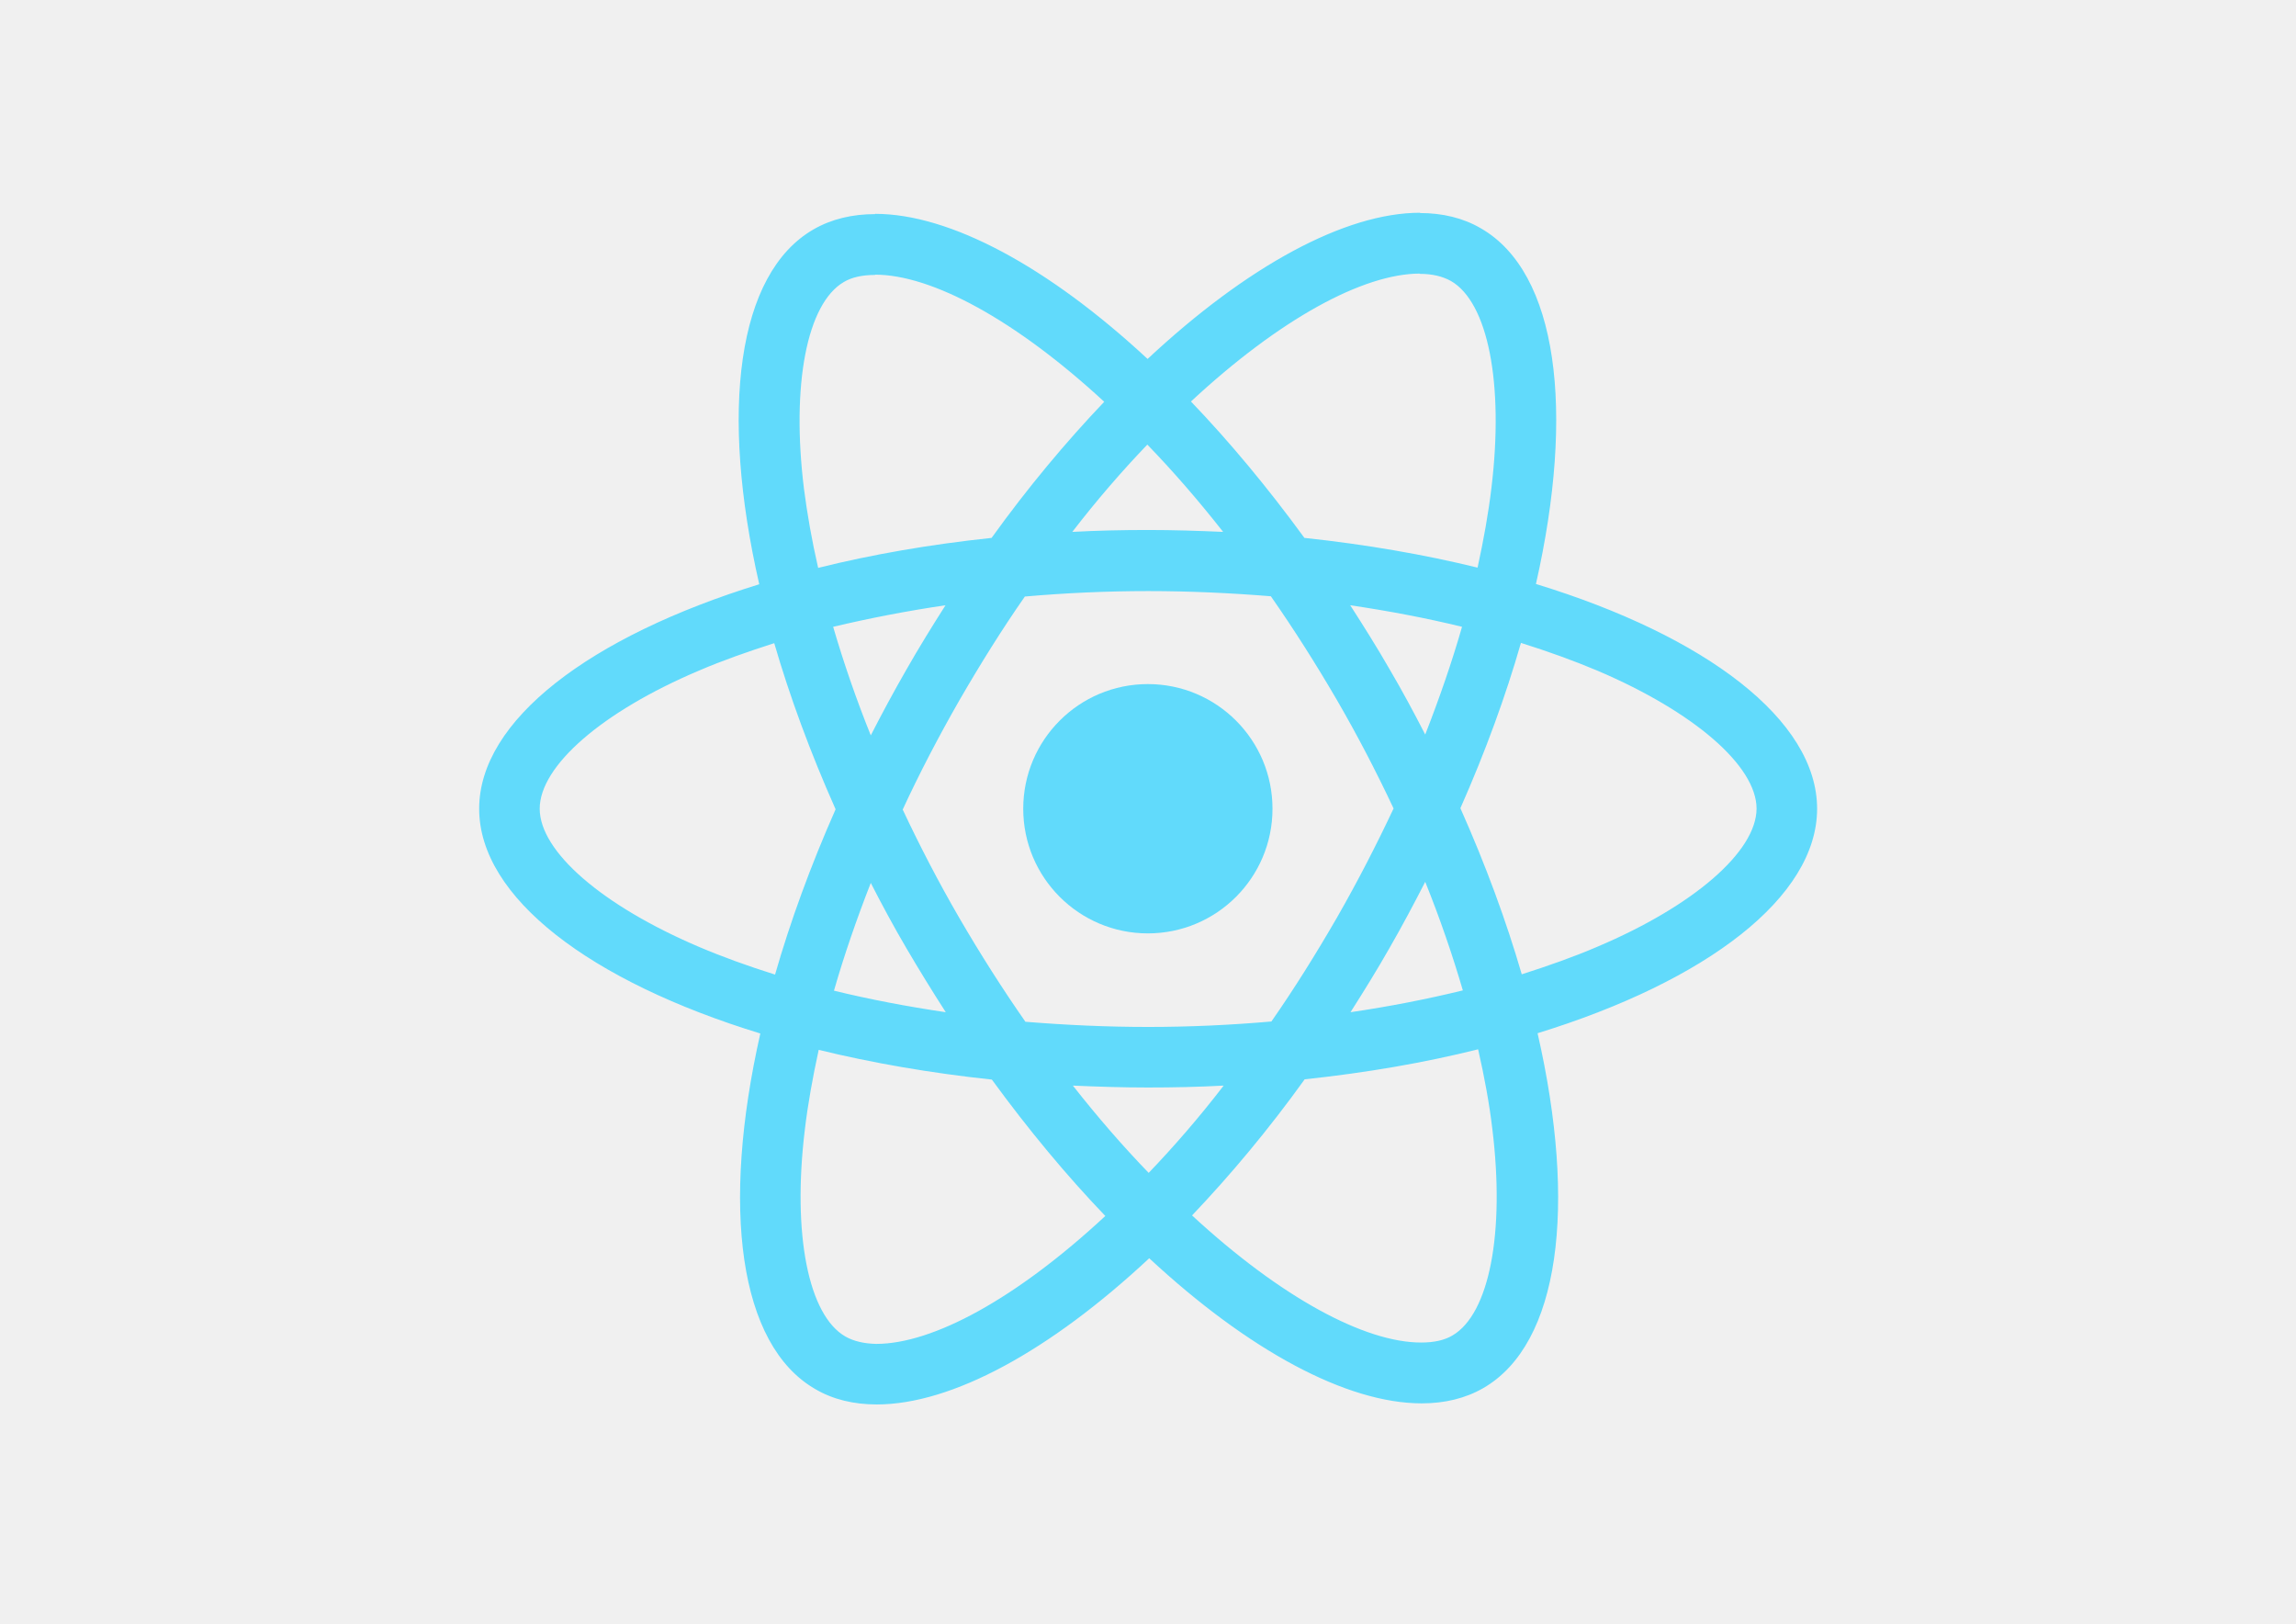
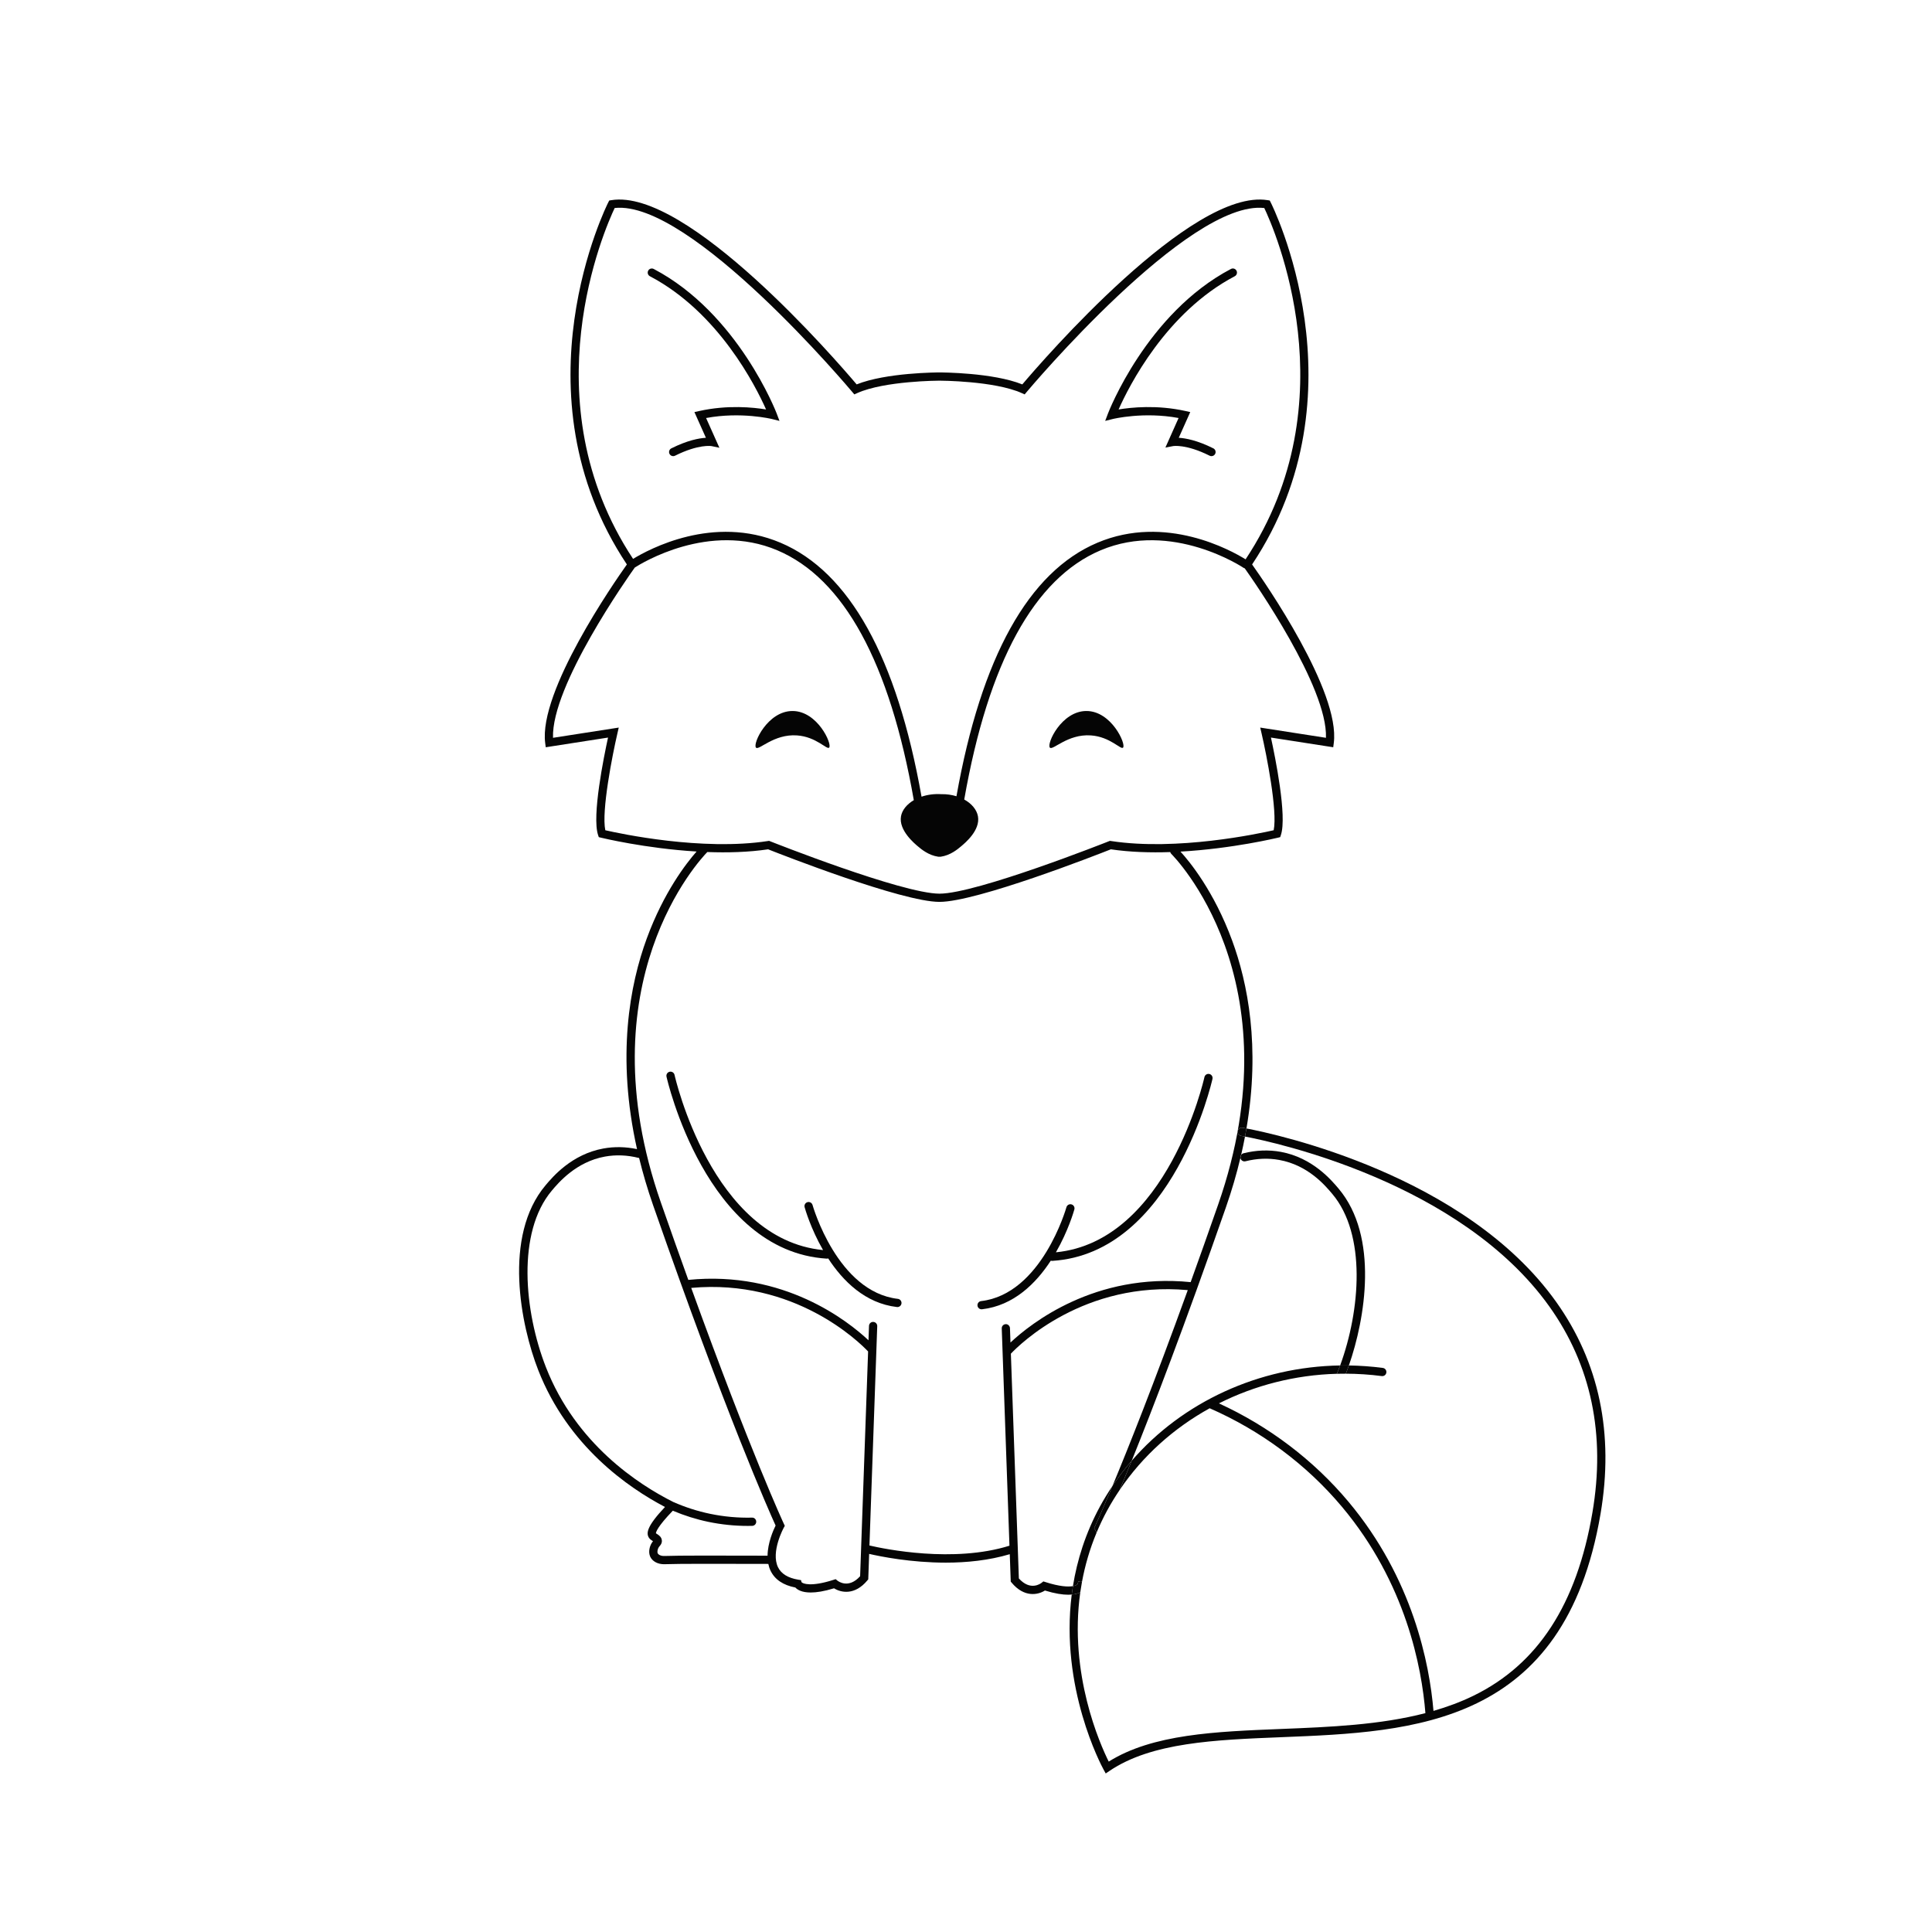
- <svg xmlns="http://www.w3.org/2000/svg" viewBox="0 0 841.9 595.3">
-   <g fill="#61DAFB">
-     <path d="M666.3 296.5c0-32.5-40.7-63.3-103.1-82.4 14.4-63.6 8-114.2-20.2-130.4-6.5-3.8-14.1-5.6-22.4-5.6v22.3c4.6 0 8.3.9 11.4 2.6 13.6 7.8 19.5 37.5 14.9 75.7-1.1 9.4-2.9 19.3-5.1 29.4-19.6-4.8-41-8.5-63.5-10.9-13.5-18.5-27.5-35.3-41.6-50 32.6-30.3 63.2-46.9 84-46.9V78c-27.5 0-63.5 19.6-99.9 53.6-36.4-33.8-72.4-53.2-99.9-53.2v22.3c20.7 0 51.4 16.5 84 46.6-14 14.7-28 31.4-41.3 49.9-22.6 2.4-44 6.1-63.6 11-2.3-10-4-19.7-5.2-29-4.7-38.2 1.1-67.9 14.6-75.8 3-1.8 6.9-2.6 11.5-2.6V78.5c-8.4 0-16 1.8-22.6 5.6-28.1 16.2-34.4 66.7-19.9 130.1-62.2 19.2-102.7 49.9-102.7 82.3 0 32.5 40.7 63.3 103.1 82.4-14.4 63.6-8 114.2 20.2 130.4 6.5 3.8 14.1 5.6 22.5 5.6 27.5 0 63.5-19.6 99.9-53.6 36.4 33.8 72.4 53.2 99.9 53.2 8.4 0 16-1.8 22.6-5.6 28.1-16.2 34.4-66.7 19.9-130.1 62-19.1 102.5-49.9 102.5-82.3zm-130.2-66.7c-3.7 12.9-8.3 26.2-13.5 39.5-4.1-8-8.4-16-13.1-24-4.6-8-9.5-15.8-14.4-23.4 14.2 2.1 27.9 4.7 41 7.9zm-45.8 106.5c-7.8 13.5-15.8 26.3-24.1 38.2-14.9 1.3-30 2-45.2 2-15.1 0-30.2-.7-45-1.9-8.3-11.9-16.4-24.6-24.2-38-7.6-13.1-14.5-26.4-20.8-39.8 6.2-13.4 13.2-26.8 20.7-39.9 7.8-13.5 15.8-26.3 24.1-38.2 14.9-1.3 30-2 45.2-2 15.1 0 30.2.7 45 1.9 8.3 11.9 16.4 24.6 24.2 38 7.6 13.1 14.5 26.4 20.8 39.8-6.3 13.4-13.2 26.8-20.7 39.9zm32.3-13c5.4 13.4 10 26.8 13.8 39.8-13.1 3.2-26.9 5.9-41.2 8 4.9-7.7 9.8-15.6 14.4-23.7 4.6-8 8.9-16.1 13-24.1zM421.2 430c-9.3-9.6-18.6-20.3-27.8-32 9 .4 18.2.7 27.5.7 9.4 0 18.7-.2 27.8-.7-9 11.7-18.3 22.4-27.5 32zm-74.4-58.9c-14.2-2.1-27.9-4.7-41-7.9 3.7-12.9 8.3-26.2 13.5-39.5 4.1 8 8.4 16 13.1 24 4.7 8 9.5 15.8 14.4 23.4zM420.7 163c9.3 9.6 18.6 20.3 27.8 32-9-.4-18.2-.7-27.5-.7-9.4 0-18.7.2-27.8.7 9-11.7 18.3-22.4 27.5-32zm-74 58.9c-4.9 7.7-9.8 15.6-14.4 23.7-4.6 8-8.9 16-13 24-5.4-13.4-10-26.8-13.8-39.8 13.1-3.1 26.9-5.8 41.2-7.9zm-90.5 125.2c-35.4-15.1-58.3-34.9-58.3-50.6 0-15.7 22.9-35.6 58.3-50.6 8.6-3.7 18-7 27.7-10.1 5.7 19.6 13.2 40 22.5 60.9-9.2 20.8-16.6 41.1-22.2 60.6-9.9-3.1-19.3-6.5-28-10.2zM310 490c-13.6-7.8-19.5-37.5-14.9-75.7 1.1-9.4 2.9-19.3 5.1-29.4 19.6 4.8 41 8.5 63.5 10.9 13.5 18.5 27.5 35.3 41.6 50-32.6 30.3-63.2 46.9-84 46.9-4.5-.1-8.3-1-11.3-2.7zm237.2-76.2c4.7 38.2-1.1 67.9-14.6 75.8-3 1.8-6.9 2.6-11.5 2.6-20.7 0-51.4-16.5-84-46.6 14-14.7 28-31.4 41.3-49.9 22.6-2.4 44-6.1 63.6-11 2.3 10.1 4.1 19.8 5.2 29.1zm38.5-66.7c-8.6 3.7-18 7-27.7 10.1-5.7-19.6-13.2-40-22.5-60.9 9.2-20.8 16.6-41.1 22.2-60.6 9.9 3.1 19.3 6.5 28.1 10.2 35.4 15.1 58.3 34.9 58.3 50.6-.1 15.7-23 35.6-58.4 50.6zM320.8 78.4z" />
-     <circle cx="420.9" cy="296.5" r="45.7" />
-     <path d="M520.5 78.1z" />
+ <svg xmlns="http://www.w3.org/2000/svg" version="1.1" x="0px" y="0px" viewBox="0 0 500 500" style="enable-background:new 0 0 500 500;" xml:space="preserve">
+   <g id="BACKGROUND">
+     <rect style="fill:#FFFFFF;" width="500" height="500" />
+   </g>
+   <g id="OBJECTS">
+     <g>
+       <path style="fill:#050505;" d="M214.588,193.48c-0.584,0.637-3.312-2.809-8.336-3.158c-6.024-0.418-9.873,3.998-10.609,3.158    c-0.893-1.019,3.027-9.49,9.473-9.473C211.587,184.024,215.411,192.583,214.588,193.48z" />
+       <path style="fill:#050505;" d="M290.65,193.48c-0.584,0.637-3.312-2.809-8.336-3.158c-6.024-0.418-9.873,3.998-10.609,3.158    c-0.893-1.019,3.027-9.49,9.473-9.473C287.648,184.024,291.473,192.583,290.65,193.48z" />
+       <g>
+         <path style="fill:none;" d="M346.83,353.379c5.251-14.341,6.801-33.908-2.028-44.387c-1.877-2.228-6.274-7.445-13.73-8.799     c-2.847-0.518-5.788-0.403-8.741,0.342c-0.569,0.144-1.148-0.202-1.293-0.773c-0.013-0.049-0.002-0.097-0.007-0.147     c-0.986,4.136-2.226,8.426-3.778,12.875c-10.784,30.912-18.984,52.22-24.373,65.558     C306.069,362.809,325.832,353.707,346.83,353.379z" />
+       </g>
+       <g>
+         <path style="fill:#050505;" d="M305.015,108.181l-3.409,7.646l2-0.377c0.035-0.005,3.318-0.578,9.451,2.488     c0.153,0.076,0.315,0.112,0.475,0.112c0.391,0,0.766-0.215,0.954-0.589c0.263-0.526,0.05-1.166-0.476-1.429     c-4.144-2.072-7.164-2.629-8.948-2.737l2.974-6.65l-1.274-0.283c-7.356-1.634-14.045-0.93-17.269-0.394     c2.645-5.961,12.258-25.123,30.064-34.479c0.521-0.274,0.722-0.917,0.447-1.438c-0.272-0.52-0.916-0.721-1.437-0.447     c-21.851,11.481-31.732,37.165-31.828,37.423l-0.717,1.902l1.971-0.493C288.074,108.415,295.949,106.495,305.015,108.181z" />
+         <path style="fill:#050505;" d="M168.194,71.49c17.79,9.347,27.415,28.516,30.064,34.479c-3.228-0.537-9.916-1.24-17.269,0.394     l-1.274,0.283l2.975,6.65c-1.784,0.108-4.805,0.665-8.948,2.737c-0.526,0.263-0.74,0.903-0.476,1.429     c0.187,0.373,0.563,0.589,0.954,0.589c0.16,0,0.322-0.036,0.475-0.112c6.13-3.065,9.419-2.494,9.439-2.49l2.045,0.431     l-3.443-7.697c9.048-1.682,16.941,0.235,17.024,0.255l1.969,0.49l-0.716-1.899c-0.097-0.258-9.978-25.942-31.828-37.423     c-0.52-0.274-1.165-0.073-1.438,0.447C167.474,70.572,167.674,71.216,168.194,71.49z" />
+         <path style="fill:#050505;" d="M273.27,324.095c3.195-5.555,4.649-10.644,4.773-11.092c0.157-0.567-0.176-1.152-0.742-1.311     c-0.566-0.155-1.155,0.175-1.311,0.742c-0.062,0.225-6.415,22.466-22.081,24.288c-0.585,0.068-1.003,0.596-0.935,1.181     c0.062,0.543,0.523,0.942,1.057,0.942c0.041,0,0.082-0.002,0.124-0.007c8.214-0.954,13.981-6.732,17.793-12.584     c0.102,0.032,0.206,0.061,0.317,0.061c0.022,0,0.045-0.001,0.068-0.002c31.284-1.955,41.357-46.651,41.456-47.101     c0.125-0.575-0.24-1.142-0.814-1.267c-0.581-0.125-1.142,0.239-1.268,0.813C311.613,279.188,302.11,321.284,273.27,324.095z" />
+         <path style="fill:#050505;" d="M324.043,146.081c29.581-44.438,5.062-93.223,4.81-93.713l-0.246-0.477l-0.529-0.086     c-19.629-3.212-58.37,41.613-63.504,47.676c-7.643-3.058-20.858-3.095-21.436-3.095c-0.577,0-13.793,0.036-21.436,3.095     c-5.133-6.063-43.827-50.899-63.504-47.676l-0.529,0.086l-0.246,0.477c-0.252,0.49-24.77,49.276,4.811,93.713     c-3.292,4.631-22.893,32.875-21.136,46.228l0.142,1.081l16.118-2.507c-1.083,4.959-4.211,20.313-2.578,25.212l0.186,0.557     l0.57,0.14c0.166,0.041,11.482,2.785,24.741,3.581c-2.634,2.993-8.482,10.498-12.877,22.456     c-4.409,11.997-7.919,30.525-2.538,54.56c-2.932-0.618-5.854-0.675-8.697-0.16c-8.214,1.493-13.128,7.328-14.978,9.524     c-11.1,13.173-6.41,36.272-1.889,47.844c7.684,19.665,23.327,30.445,32.799,35.409c-4.744,5.026-4.847,6.763-4.21,7.871     c0.26,0.452,0.675,0.714,1.009,0.922c0.031,0.02,0.066,0.042,0.101,0.065c-0.165,0.2-0.371,0.475-0.554,0.866     c-0.188,0.401-0.757,1.812-0.174,3.116c0.543,1.214,1.93,1.973,3.574,1.973c0.076,0,0.153-0.002,0.23-0.005     c3.203-0.136,15.046-0.103,22.122-0.082c2.086,0.006,3.685,0.01,4.643,0.009c0.128,0.612,0.318,1.212,0.595,1.784     c1.097,2.263,3.251,3.716,6.408,4.324c0.511,0.562,1.626,1.289,3.969,1.289c1.475,0,3.439-0.288,6.044-1.087     c1.808,1.141,5.358,1.873,8.615-2.035l0.234-0.281l0.234-6.589c3.005,0.692,10.818,2.264,19.839,2.264     c5.348,0,11.115-0.567,16.551-2.186l0.239,6.725l0.012,0.364l0.233,0.28c3.259,3.912,6.809,3.175,8.615,2.035     c2.607,0.799,4.569,1.088,6.044,1.087c0.323,0,0.617-0.016,0.895-0.042c0.092-0.726,0.193-1.453,0.311-2.186     c-1.224,0.22-3.44,0.133-7.11-1.049l-0.55-0.17l-0.446,0.356c-0.298,0.236-2.933,2.164-5.889-1.126l-2.066-58.169     c2.3-2.426,19.009-18.884,45.779-16.446c-8.946,24.711-15.505,41.131-19.481,50.663c1.527-2.274,3.188-4.442,4.968-6.499     c5.389-13.338,13.589-34.645,24.373-65.558c1.552-4.449,2.792-8.739,3.778-12.875c-0.027-0.258,0.03-0.505,0.17-0.71     c0.375-1.613,0.706-3.2,1.003-4.763c-0.613-0.117-0.963-0.176-1.004-0.183c-0.58-0.095-0.975-0.643-0.88-1.223     c0.095-0.579,0.632-0.973,1.223-0.88c0.042,0.007,0.404,0.068,1.039,0.189c3.617-21.169,0.336-37.646-3.704-48.638     c-4.693-12.767-11.048-20.468-13.372-23.01c13.471-0.757,25.068-3.565,25.235-3.606l0.57-0.14l0.185-0.557     c1.633-4.898-1.495-20.252-2.577-25.212l16.119,2.507l0.141-1.081C346.936,178.957,327.335,150.713,324.043,146.081z      M159.079,53.833c19.644-2.191,61.078,47.115,61.497,47.618l0.517,0.62l0.737-0.331c7.075-3.185,21.166-3.224,21.307-3.224     c0.141,0,14.233,0.039,21.308,3.224l0.736,0.331l0.518-0.62c0.42-0.503,41.871-49.808,61.497-47.617     c2.458,5.161,22.342,49.918-4.841,90.924c-3.696-2.298-20.671-11.783-38.349-4.301c-17.807,7.535-30.073,29.614-36.475,65.613     c-1.193-0.366-2.52-0.568-3.94-0.54c-1.874-0.112-3.602,0.145-5.098,0.652c-6.397-36.066-18.671-58.182-36.496-65.725     c-17.399-7.362-34.107,1.702-38.156,4.183C136.795,103.694,156.626,58.993,159.079,53.833z M198.643,402.613     c-1.003,0-2.595-0.005-4.442-0.011c-7.092-0.021-18.966-0.053-22.219,0.084c-0.92,0.045-1.598-0.327-1.769-0.709     c-0.169-0.379,0.002-1.01,0.158-1.342c0.106-0.227,0.223-0.363,0.358-0.521c0.237-0.277,0.595-0.696,0.565-1.376     c-0.042-0.971-0.808-1.454-1.265-1.741c-0.086-0.054-0.205-0.129-0.277-0.183c0.01-0.294,0.336-1.654,4.37-5.842     c2.977,1.253,6.071,2.234,9.231,2.89c3.338,0.692,6.75,1.042,10.161,1.042c0.385,0,0.771-0.005,1.156-0.013     c0.588-0.014,1.054-0.501,1.04-1.09c-0.013-0.588-0.493-1.079-1.09-1.04c-3.63,0.089-7.279-0.247-10.835-0.985     c-3.275-0.678-6.477-1.715-9.54-3.062c-9.02-4.521-25.206-15.034-32.964-34.893c-5.641-14.437-7.567-34.895,1.533-45.695     c1.715-2.036,6.271-7.446,13.73-8.8c2.846-0.519,5.788-0.402,8.742,0.342c0.038,0.009,0.074,0,0.112,0.005     c0.961,3.94,2.153,8.018,3.626,12.24c19.042,54.583,30.036,79.245,31.7,82.897C200.122,396.027,198.678,399.292,198.643,402.613z      M222.598,407.921c-2.958,3.291-5.591,1.366-5.883,1.133l-0.449-0.369l-0.553,0.178c-5.822,1.874-7.988,0.997-8.292,0.578     l-0.114-0.503l-0.686-0.112c-2.668-0.436-4.441-1.521-5.269-3.224c-1.927-3.967,1.457-10.183,1.491-10.245l0.263-0.476     l-0.231-0.492c-0.095-0.203-8.439-18.136-23.989-61.081c26.761-2.436,43.477,14.02,45.778,16.446L222.598,407.921z      M303.132,220.995c0.328,0.317,32.498,32.355,12.109,90.795c-2.509,7.191-4.876,13.856-7.101,20.025     c-24.785-2.492-41.392,10.717-46.629,15.629l-0.132-3.726c-0.02-0.589-0.566-1.07-1.101-1.027     c-0.589,0.021-1.047,0.514-1.027,1.101l0.22,6.207c0,0.001,0,0.002,0,0.003l1.776,50.026     c-14.499,4.526-32.264,0.866-36.235-0.058l2.015-56.757c0.021-0.588-0.439-1.081-1.027-1.101c-0.59-0.04-1.081,0.439-1.103,1.027     l-0.132,3.725c-5.235-4.914-21.837-18.123-46.629-15.628c-2.226-6.17-4.592-12.832-7.101-20.024     c-19.85-56.898,10.188-88.836,12.02-90.706c5.227,0.195,10.647,0.054,15.73-0.704c3.471,1.372,34.669,13.606,44.352,13.606     c9.682,0,40.882-12.233,44.352-13.606c4.967,0.739,10.258,0.891,15.374,0.715C302.914,220.693,302.992,220.86,303.132,220.995z      M326.144,188.296l0.357,1.536c1.262,5.438,4.169,20.082,3.123,25.035c-3.839,0.876-25.039,5.412-42.096,2.788l-0.287-0.044     l-0.269,0.107c-0.34,0.136-34.199,13.562-43.833,13.562c-9.634,0-43.492-13.426-43.833-13.562l-0.269-0.107l-0.286,0.044     c-17.055,2.625-38.258-1.911-42.097-2.788c-1.046-4.952,1.861-19.597,3.123-25.035l0.356-1.536l-17.012,2.647     c-0.487-13.461,19.512-41.755,21.159-44.059c1.726-1.113,19.26-11.937,36.906-4.458c17.195,7.288,29.072,29.044,35.306,64.657     c-1.811,1.063-3.017,2.557-3.31,4.151c-0.666,3.625,3.513,7.08,4.36,7.795c0.949,0.801,2.794,2.332,5.277,2.69     c0.211,0,0.423,0,0.634,0c2.483-0.358,4.329-1.89,5.277-2.69c1.026-0.866,5.033-4.17,4.36-7.795     c-0.315-1.696-1.621-3.259-3.547-4.32c6.242-35.512,18.108-57.211,35.276-64.488c18.488-7.838,36.873,4.431,37.056,4.556     c0.086,0.058,0.181,0.085,0.275,0.116c2.469,3.479,21.481,30.718,21.006,43.845L326.144,188.296z" />
+         <path style="fill:#050505;" d="M232.368,336.143c-15.666-1.821-22.019-24.062-22.081-24.286     c-0.157-0.566-0.744-0.896-1.311-0.742c-0.567,0.158-0.899,0.744-0.742,1.31c0.124,0.448,1.578,5.537,4.773,11.092     c-28.839-2.812-38.343-44.907-38.437-45.338c-0.125-0.574-0.694-0.938-1.267-0.813c-0.575,0.125-0.94,0.692-0.814,1.267     c0.098,0.45,10.171,45.145,41.456,47.101c0.023,0.001,0.045,0.002,0.068,0.002c0.112,0,0.215-0.029,0.317-0.061     c3.812,5.852,9.579,11.629,17.792,12.583c0.042,0.005,0.084,0.007,0.125,0.007c0.533,0,0.993-0.399,1.056-0.942     C233.37,336.739,232.952,336.211,232.368,336.143z" />
+       </g>
+       <g>
+         <path style="fill:#050505;" d="M321.031,299.616c0.056-0.236,0.116-0.474,0.17-0.71     C321.061,299.111,321.003,299.358,321.031,299.616z" />
+       </g>
+       <g>
+         <path style="fill:#050505;" d="M283.173,395.458l0.262,0.475c0.007,0.012,0.151,0.28,0.357,0.719     c0.798-1.912,1.704-3.828,2.741-5.742c1.001-1.846,2.096-3.623,3.261-5.346c0.896-2.145,1.926-4.65,3.084-7.516     c-1.78,2.057-3.441,4.225-4.968,6.499c-2.935,7.035-4.468,10.331-4.508,10.417L283.173,395.458z" />
+       </g>
+       <g>
+         <path style="fill:#050505;" d="M320.319,292.737c-0.095,0.58,0.3,1.129,0.88,1.223c0.041,0.007,0.391,0.066,1.004,0.183     c0.134-0.704,0.26-1.403,0.378-2.096c-0.635-0.121-0.997-0.182-1.039-0.189C320.952,291.765,320.414,292.158,320.319,292.737z" />
+       </g>
+       <g>
+         <path style="fill:#050505;" d="M280.028,409.327c-0.125,0.024-0.242,0.054-0.371,0.075l-0.587-0.134l-0.174,0.673     c-0.126,0.183-0.505,0.418-1.223,0.547c-0.118,0.733-0.219,1.46-0.311,2.186c0.985-0.09,1.701-0.321,2.214-0.595     C279.706,411.167,279.857,410.25,280.028,409.327z" />
+       </g>
+       <g>
+         <path style="fill:#050505;" d="M346.335,354.689c-0.113,0.291-0.246,0.56-0.363,0.846c0.774-0.022,1.551-0.029,2.328-0.025     c0.006-0.015,0.013-0.03,0.019-0.045c0.257-0.657,0.514-1.356,0.769-2.083c-0.754-0.011-1.507-0.014-2.259-0.002     C346.668,353.821,346.503,354.258,346.335,354.689z" />
+       </g>
+       <g>
+         <path style="fill:#050505;" d="M278.897,409.94l0.174-0.673l0.587,0.134c0.129-0.021,0.246-0.051,0.371-0.075     c0.77-4.154,1.981-8.403,3.764-12.674c-0.206-0.439-0.35-0.707-0.357-0.719l-0.262-0.475l0.23-0.493     c0.04-0.086,1.573-3.382,4.508-10.417c-1.159,1.725-2.25,3.504-3.25,5.348c-3.759,6.933-5.913,13.898-6.987,20.592     C278.392,410.359,278.771,410.124,278.897,409.94z" />
+         <path style="fill:#050505;" d="M346.431,307.62c-1.85-2.197-6.767-8.032-14.979-9.523c-3.148-0.57-6.39-0.445-9.642,0.373     c-0.262,0.066-0.468,0.23-0.609,0.436c-0.055,0.235-0.114,0.473-0.17,0.71c0.005,0.049-0.005,0.097,0.007,0.147     c0.145,0.571,0.724,0.916,1.293,0.773c2.953-0.745,5.894-0.86,8.741-0.342c7.457,1.354,11.853,6.571,13.73,8.799     c8.828,10.479,7.278,30.046,2.028,44.387c0.751-0.012,1.504-0.009,2.259,0.002C353.321,341.298,356.9,320.047,346.431,307.62z" />
+         <path style="fill:#050505;" d="M348.3,355.51c3.08,0.013,6.183,0.208,9.293,0.618c0.6,0.077,1.118-0.334,1.195-0.916     c0.077-0.583-0.334-1.118-0.916-1.195c-2.939-0.388-5.871-0.593-8.784-0.635c-0.255,0.727-0.512,1.426-0.769,2.083     C348.313,355.48,348.306,355.494,348.3,355.51z" />
+         <path style="fill:#050505;" d="M402.684,336.857c-23.461-32.855-72.371-43.337-80.103-44.811     c-0.118,0.694-0.245,1.393-0.378,2.096c7.547,1.437,55.755,11.745,78.753,43.959c10.853,15.202,14.606,33.157,11.157,53.365     c-4.054,23.751-14.122,39.251-30.78,47.387c-3.308,1.616-6.776,2.891-10.349,3.926c-1.021-12.133-5.301-34.218-22.035-54.172     c-9.004-10.736-20.548-19.484-33.492-25.414c9.297-4.679,19.724-7.361,30.513-7.66c0.117-0.287,0.249-0.556,0.363-0.846     c0.168-0.431,0.333-0.868,0.495-1.309c-20.997,0.328-40.76,9.43-53.95,24.669c-1.158,2.866-2.188,5.371-3.084,7.516     c5.961-8.816,13.995-15.981,23.272-21.105c13.268,5.799,25.102,14.608,34.25,25.518c16.548,19.734,20.64,41.604,21.577,53.38     c-11.792,3.065-24.688,3.592-37.275,4.095c-17.109,0.683-33.297,1.329-44.682,8.447c-2.238-4.497-10.344-22.64-7.361-43.82     c-0.513,0.274-1.229,0.505-2.214,0.595c-3.056,24.124,7.64,44.183,8.234,45.271l0.562,1.028l0.97-0.656     c10.923-7.391,27.27-8.043,44.576-8.735c34.287-1.37,73.149-2.922,82.508-57.756C417.763,371.033,413.883,352.54,402.684,336.857     z" />
+       </g>
+     </g>
  </g>
</svg>
